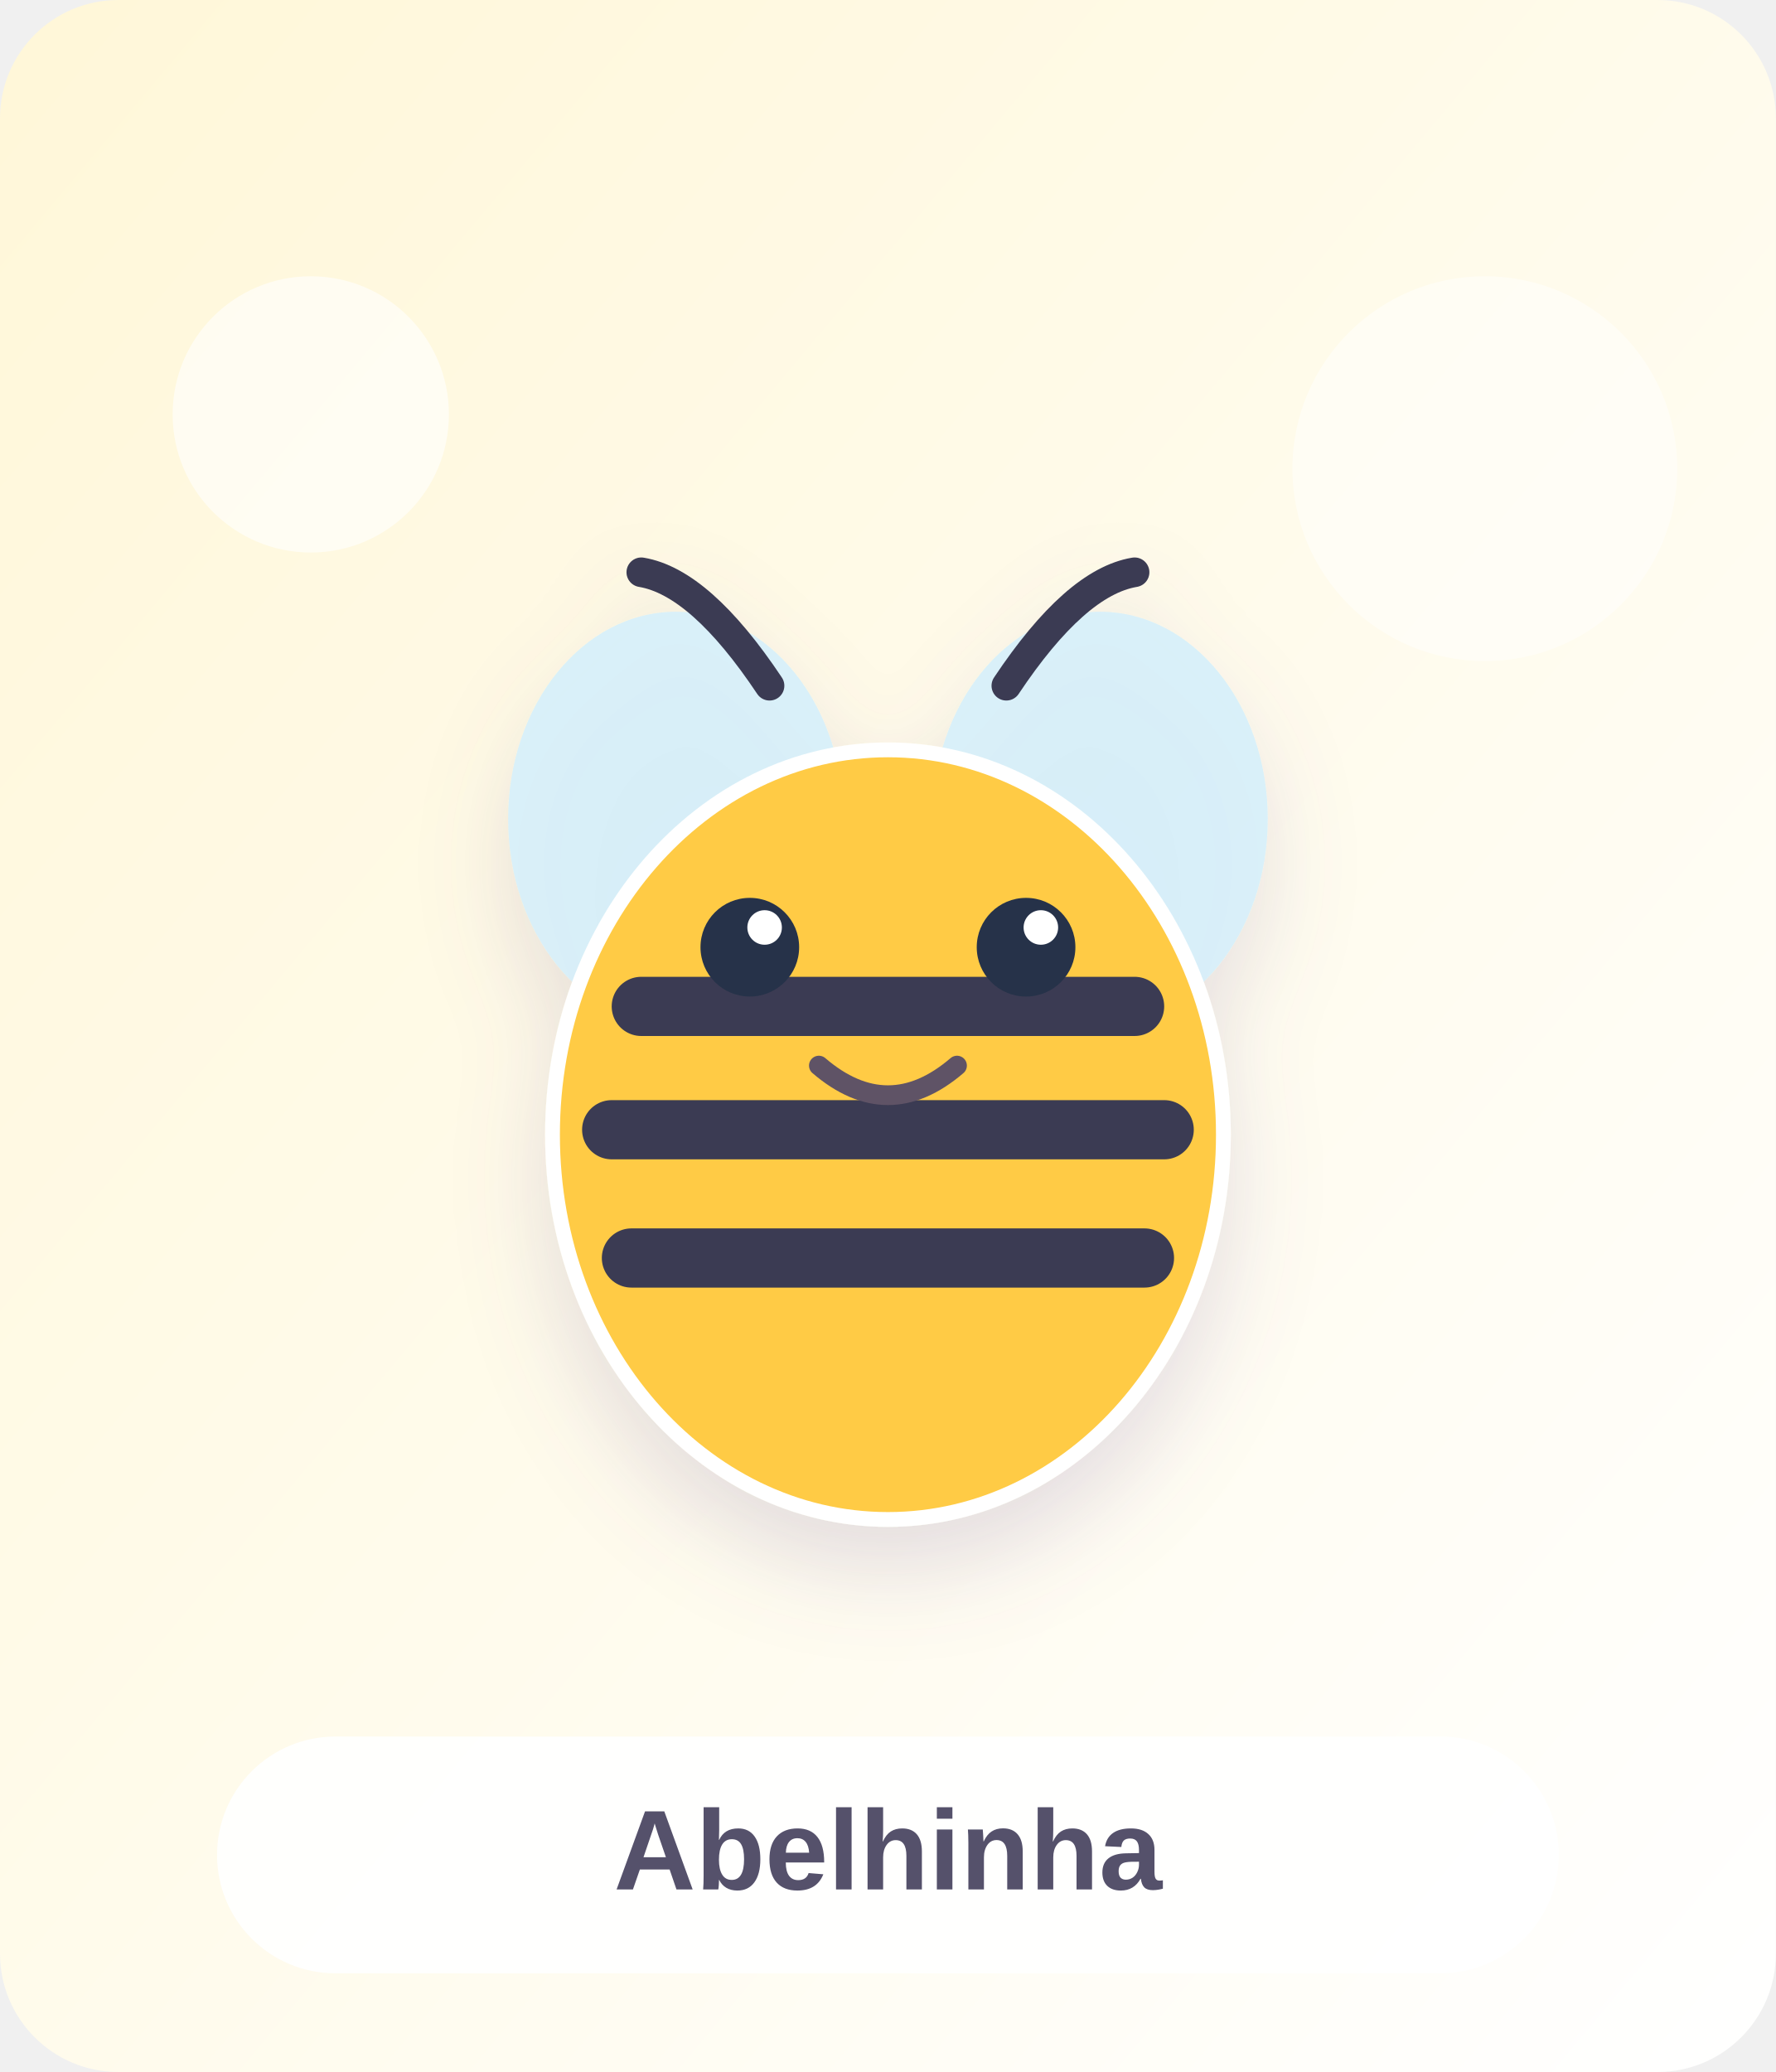
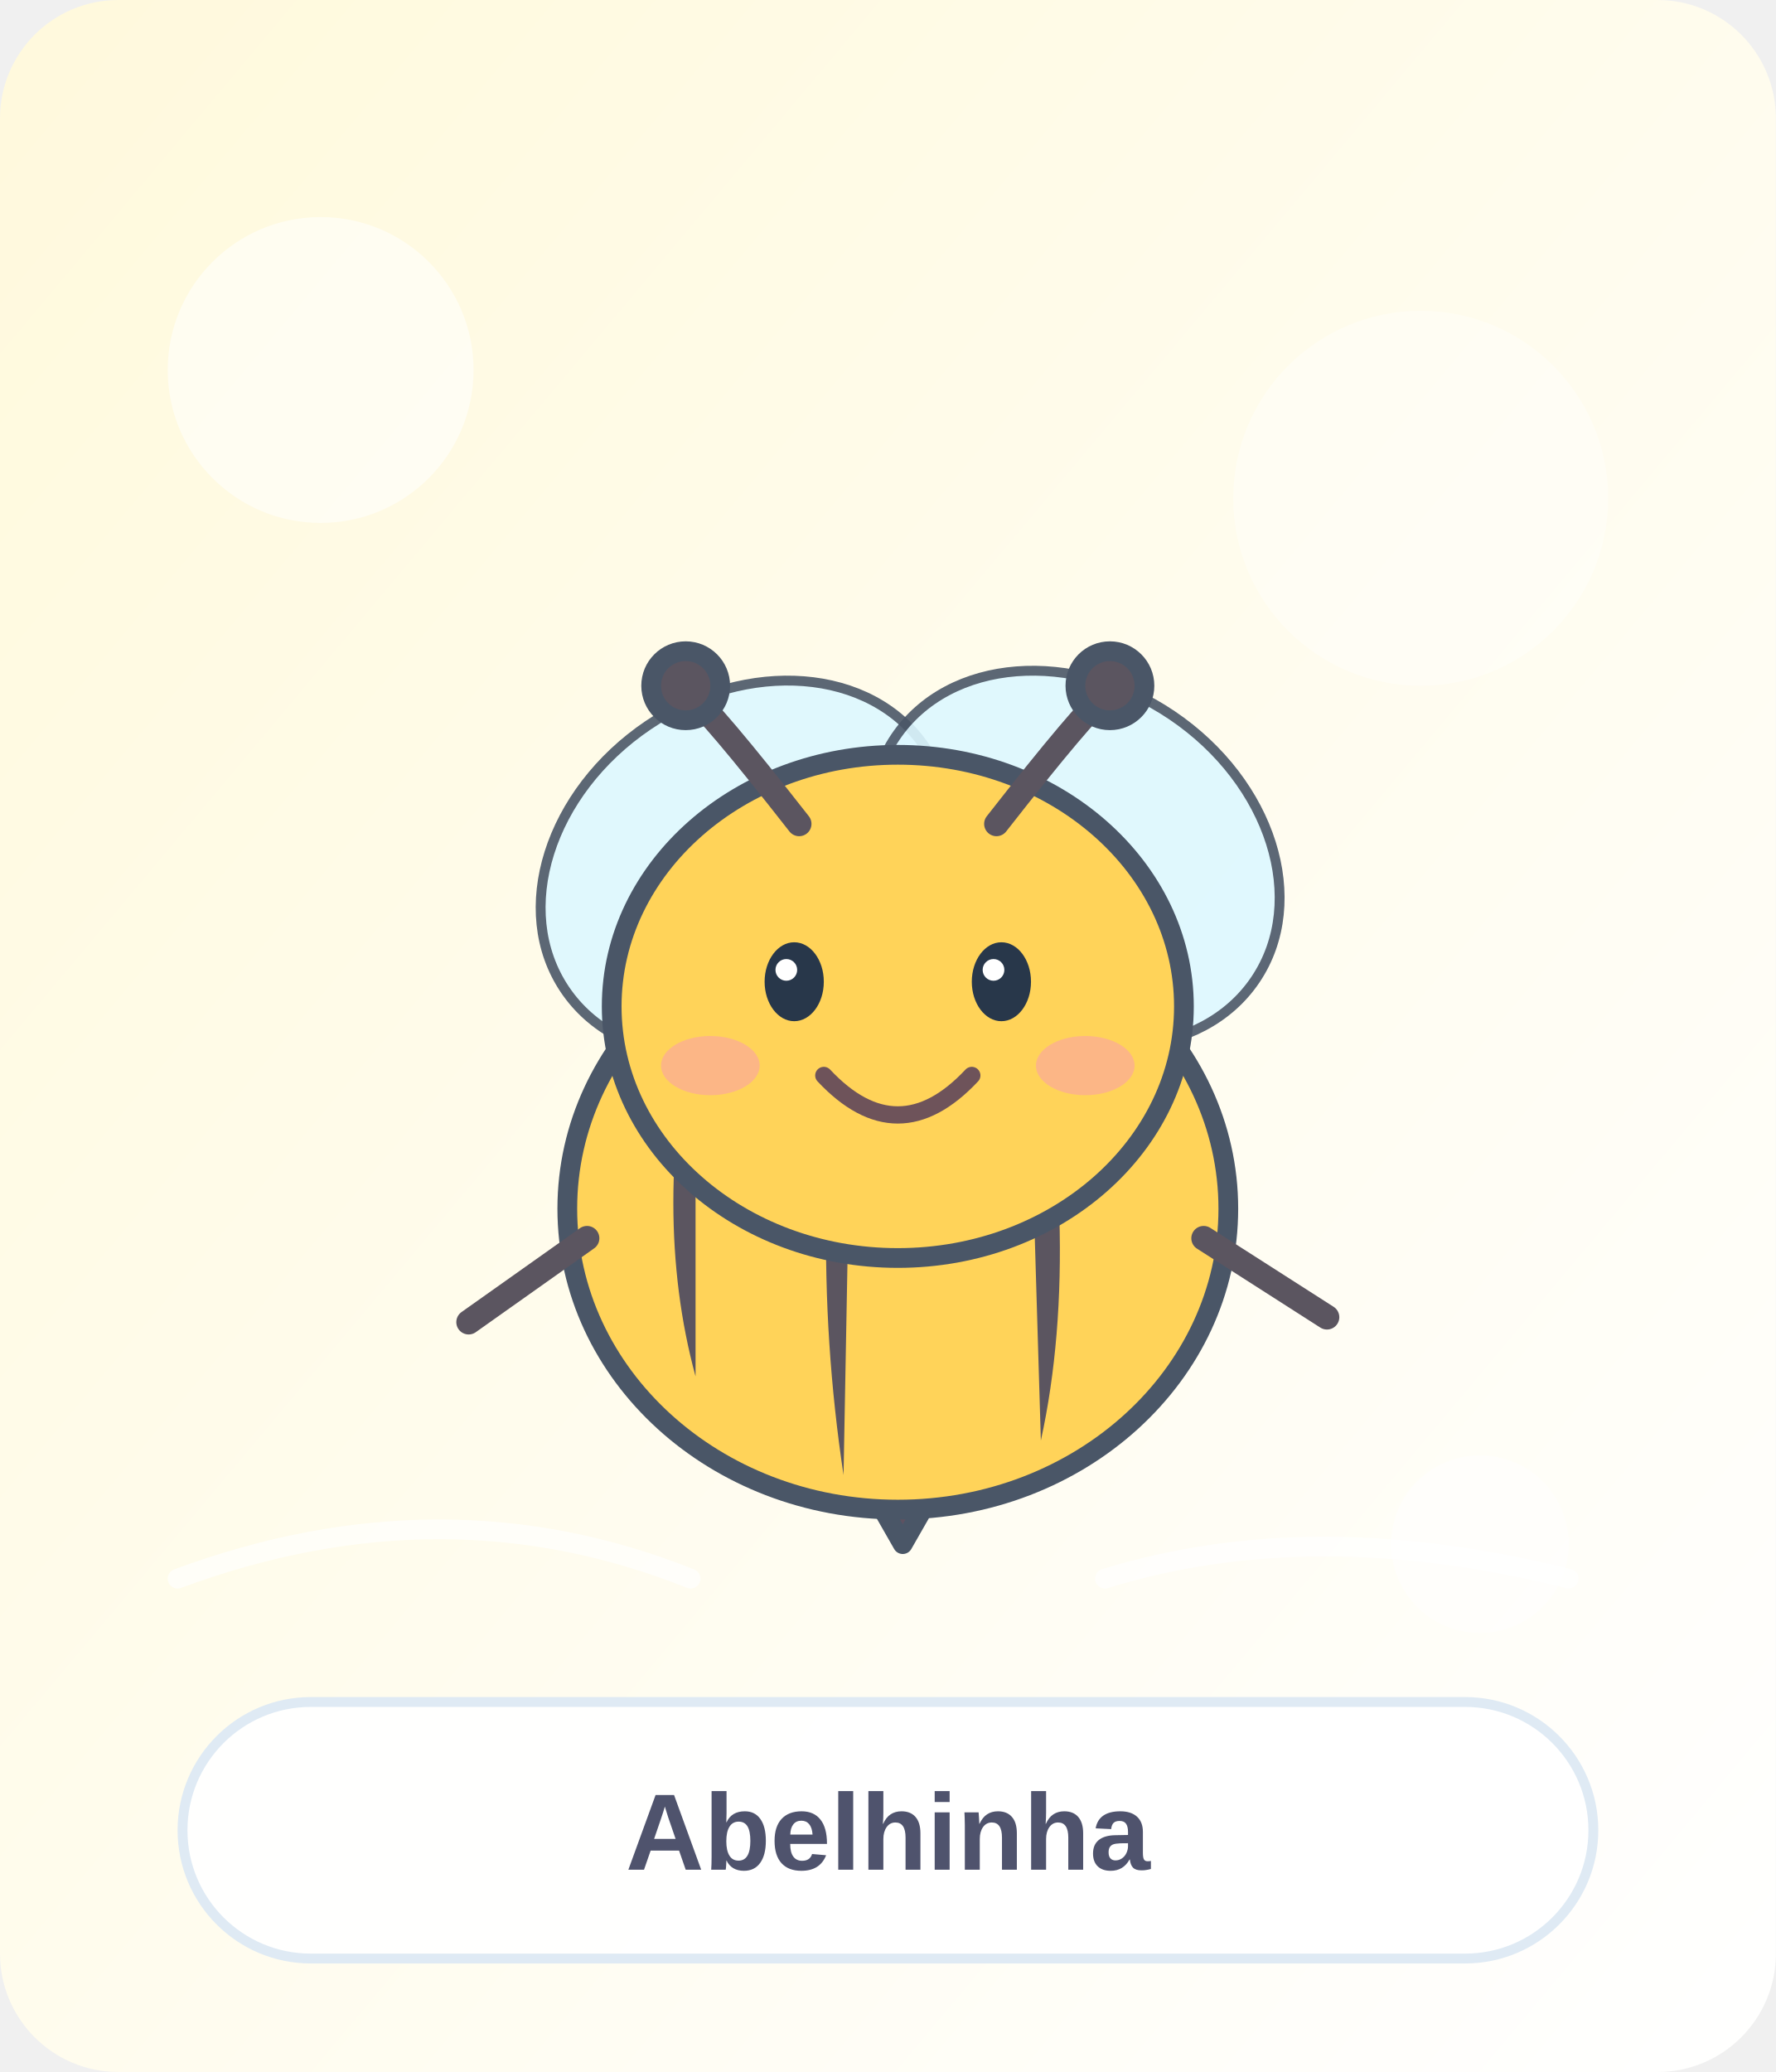
- <svg xmlns="http://www.w3.org/2000/svg" width="360" height="420" viewBox="0 0 360 420" role="img" aria-label="Ilustração de Abelhinha">
+ <svg xmlns="http://www.w3.org/2000/svg" width="360" height="420" viewBox="0 0 360 420" role="img" aria-label="Ilustração infantil de Abelhinha">
  <defs>
    <linearGradient id="bg" x1="0" y1="0" x2="1" y2="1">
-       <stop stop-color="#FFF7D8" />
+       <stop stop-color="#FFF9DC" />
      <stop offset="1" stop-color="#FFFFFF" />
    </linearGradient>
-     <filter id="shadow" x="-30%" y="-30%" width="160%" height="160%">
-       <feDropShadow dx="0" dy="9" stdDeviation="9" flood-color="#7D6C9C" flood-opacity=".20" />
-     </filter>
  </defs>
  <rect width="360" height="420" rx="24" fill="url(#bg)" />
-   <circle cx="63" cy="84" r="28" fill="#FFFFFF99" />
-   <circle cx="301" cy="95" r="39" fill="#FFFFFF77" />
-   <g filter="url(#shadow)">
-     <ellipse cx="137" cy="166" rx="34" ry="42" fill="#D6F0FB" opacity=".9" />
-     <ellipse cx="223" cy="166" rx="34" ry="42" fill="#D6F0FB" opacity=".9" />
-     <ellipse cx="180" cy="230" rx="68" ry="78" fill="#FFCB44" stroke="#fff" stroke-width="3" />
-     <path d="M130 204 H230 M124 229 H236 M128 255 H232" stroke="#3B3B52" stroke-width="12" stroke-linecap="round" />
-     <circle cx="152" cy="192" r="10" fill="#26324A" />
-     <circle cx="208" cy="192" r="10" fill="#26324A" />
-     <circle cx="155" cy="188" r="3.5" fill="#fff" />
-     <circle cx="211" cy="188" r="3.5" fill="#fff" />
-     <path d="M166 216 Q180 228 194 216" fill="none" stroke="#5E5266" stroke-width="4" stroke-linecap="round" />
-     <path d="M156 139 Q142 118 130 116 M204 139 Q218 118 230 116" fill="none" stroke="#3B3B52" stroke-width="6" stroke-linecap="round" />
+   <circle cx="65" cy="75" r="31" fill="#FFFFFF" opacity=".54" />
+   <circle cx="288" cy="101" r="38" fill="#FFFFFF" opacity=".35" />
+   <circle cx="300" cy="313" r="18" fill="#FFFFFF" opacity=".46" />
+   <path d="M36 320 Q90 300 140 320 M224 320 Q266 307 318 320" fill="none" stroke="#FFFFFF" stroke-opacity=".65" stroke-width="4" stroke-linecap="round" />
+   <g>
+     <ellipse cx="151" cy="176" rx="44" ry="35" fill="#DDF7FF" stroke="#4A5667" stroke-width="2" opacity=".9" transform="rotate(-34 151 176)" />
+     <ellipse cx="218" cy="174" rx="44" ry="35" fill="#DDF7FF" stroke="#4A5667" stroke-width="2" opacity=".9" transform="rotate(34 218 174)" />
+     <path d="M171 292 L183 313 L195 292 Z" fill="#5E5261" stroke="#4A5667" stroke-width="4" stroke-linejoin="round" stroke-linecap="round" />
+     <ellipse cx="182" cy="245" rx="67" ry="61" fill="#FFD359" stroke="#4A5667" stroke-width="4" />
+     <path d="M141 204 Q132 246 141 279 M173 191 Q163 246 171 299 M208 192 Q220 251 211 292" fill="#5B5560" stroke="none" stroke-width="12" stroke-linejoin="round" stroke-linecap="round" />
+     <ellipse cx="182" cy="204" rx="58" ry="51" fill="#FFD359" stroke="#4A5667" stroke-width="4" />
+     <path d="M162 167 Q144 144 140 141 M202 167 Q220 144 224 141" fill="none" stroke="#5B5560" stroke-width="5" stroke-linejoin="round" stroke-linecap="round" />
+     <circle cx="139" cy="139" r="7" fill="#5B5560" stroke="#4A5667" stroke-width="4" />
+     <circle cx="225" cy="139" r="7" fill="#5B5560" stroke="#4A5667" stroke-width="4" />
+     <ellipse cx="161" cy="199" rx="6" ry="8" fill="#28374A" stroke="none" stroke-width="0" />
+     <circle cx="159.4" cy="196.6" r="2.2" fill="#fff" stroke="none" stroke-width="0" />
+     <ellipse cx="203" cy="199" rx="6" ry="8" fill="#28374A" stroke="none" stroke-width="0" />
+     <circle cx="201.4" cy="196.6" r="2.2" fill="#fff" stroke="none" stroke-width="0" />
+     <path d="M167 218 Q182 234 197 218" fill="none" stroke="#6E535A" stroke-width="3.5" stroke-linejoin="round" stroke-linecap="round" />
+     <ellipse cx="144" cy="216" rx="10" ry="6" fill="#FA9EAB" stroke="none" stroke-width="0" opacity=".55" />
+     <ellipse cx="220" cy="216" rx="10" ry="6" fill="#FA9EAB" stroke="none" stroke-width="0" opacity=".55" />
+     <path d="M119 251 L95 268 M244 251 L269 267" fill="none" stroke="#5B5560" stroke-width="5" stroke-linejoin="round" stroke-linecap="round" />
  </g>
-   <rect x="44" y="352" width="272" height="48" rx="24" fill="#FFFFFFE9" />
-   <text x="180" y="383" font-family="Verdana,Arial,sans-serif" font-weight="bold" font-size="23" text-anchor="middle" fill="#55516B">Abelhinha</text>
+   <rect x="37" y="345" width="286" height="52" rx="26" fill="#FFFFFF" fill-opacity=".96" stroke="#DFEAF4" stroke-width="2" />
+   <text x="180" y="379" font-family="Verdana, Arial, sans-serif" font-weight="bold" font-size="22" text-anchor="middle" fill="#4F536D">Abelhinha</text>
</svg>
